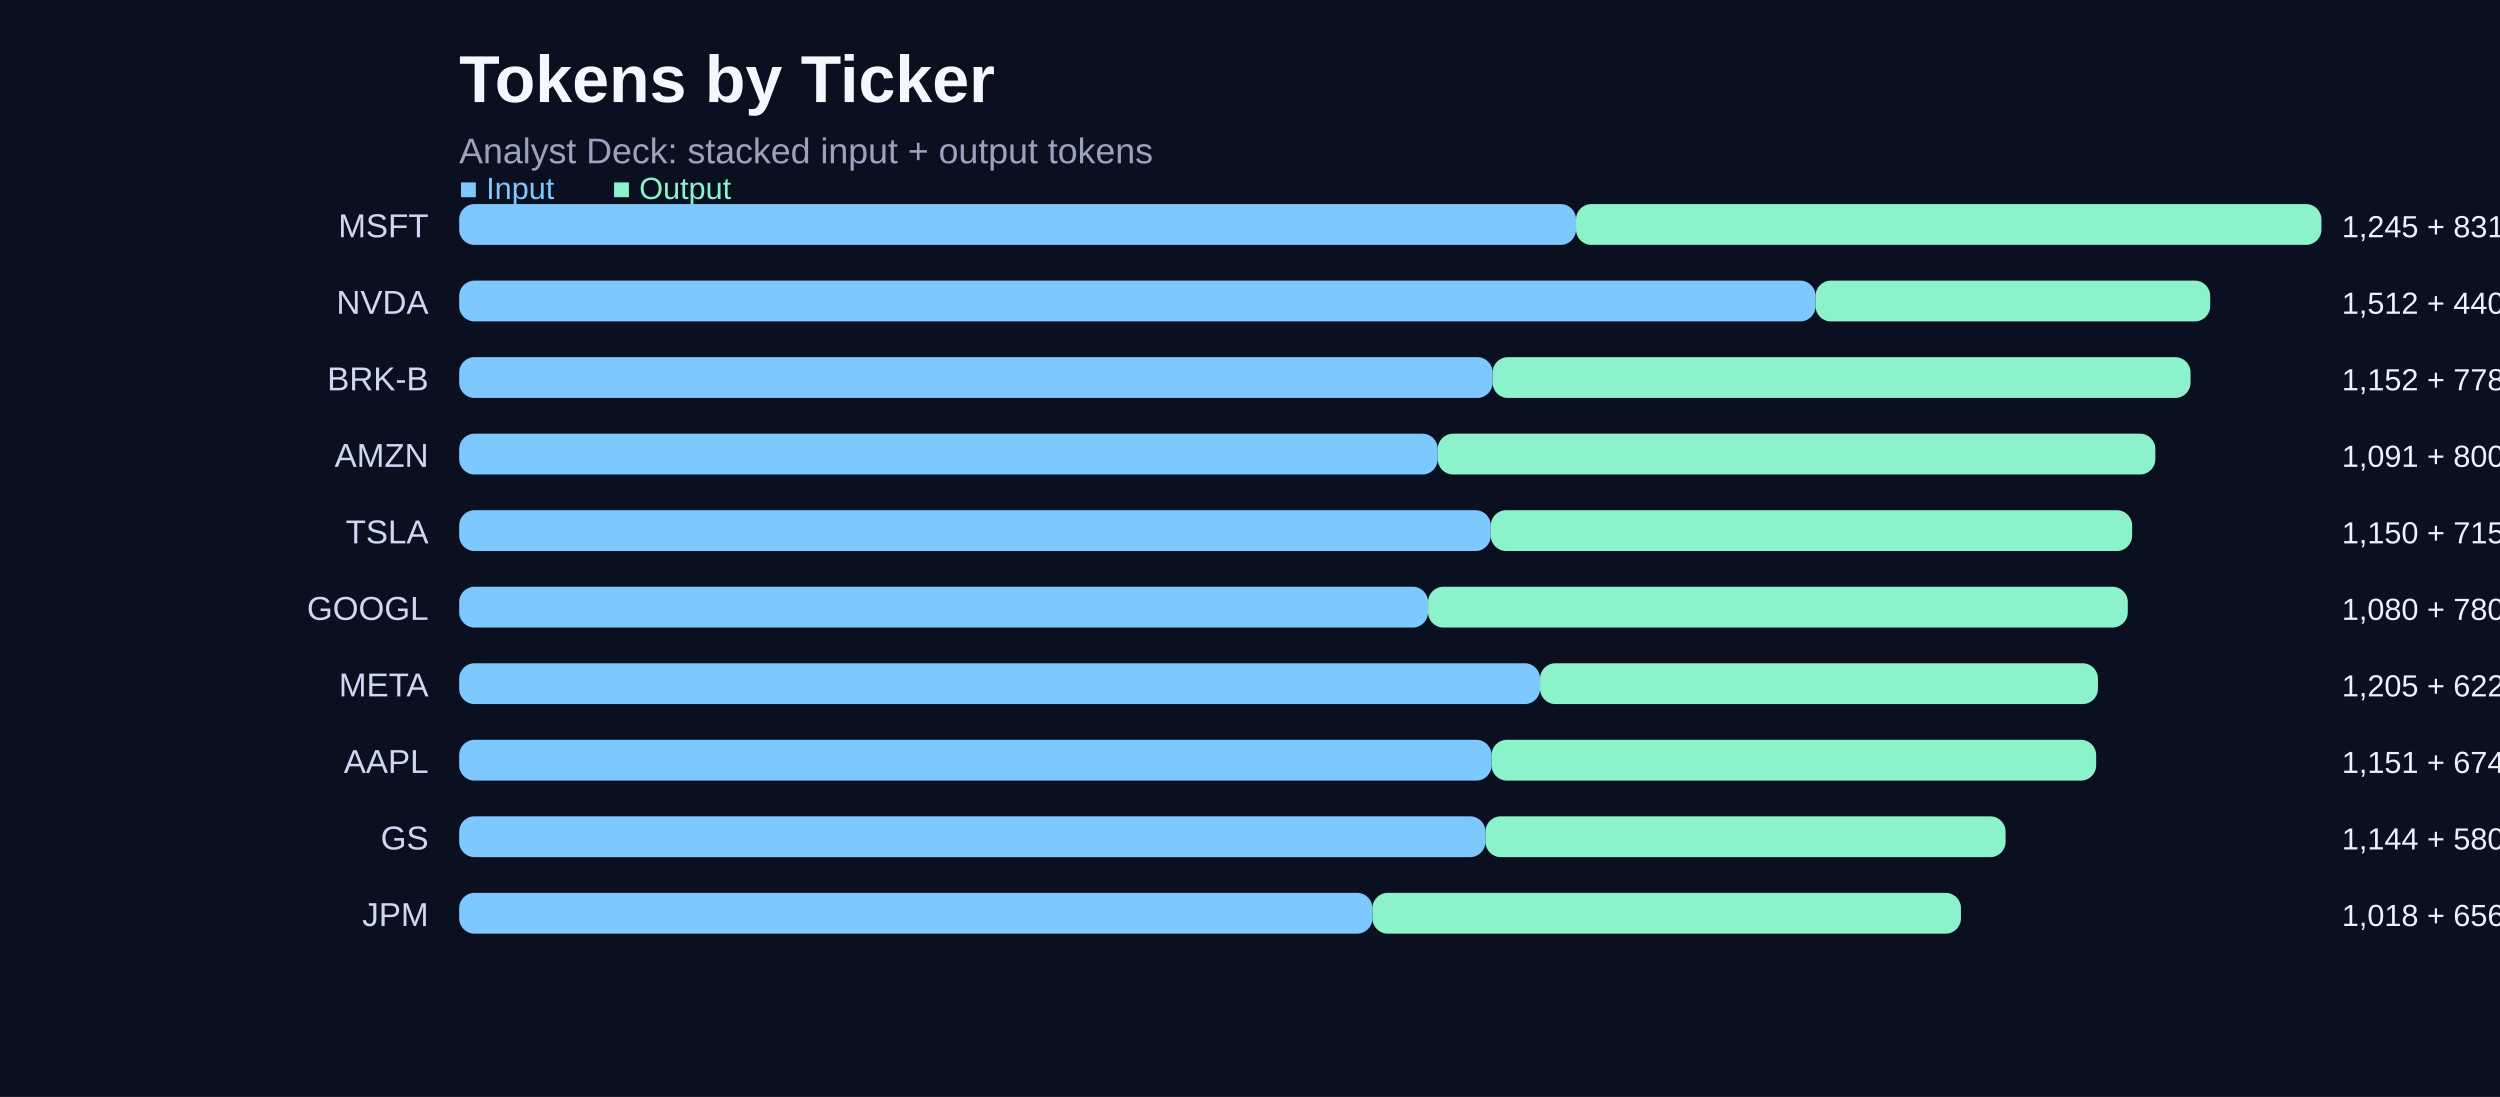
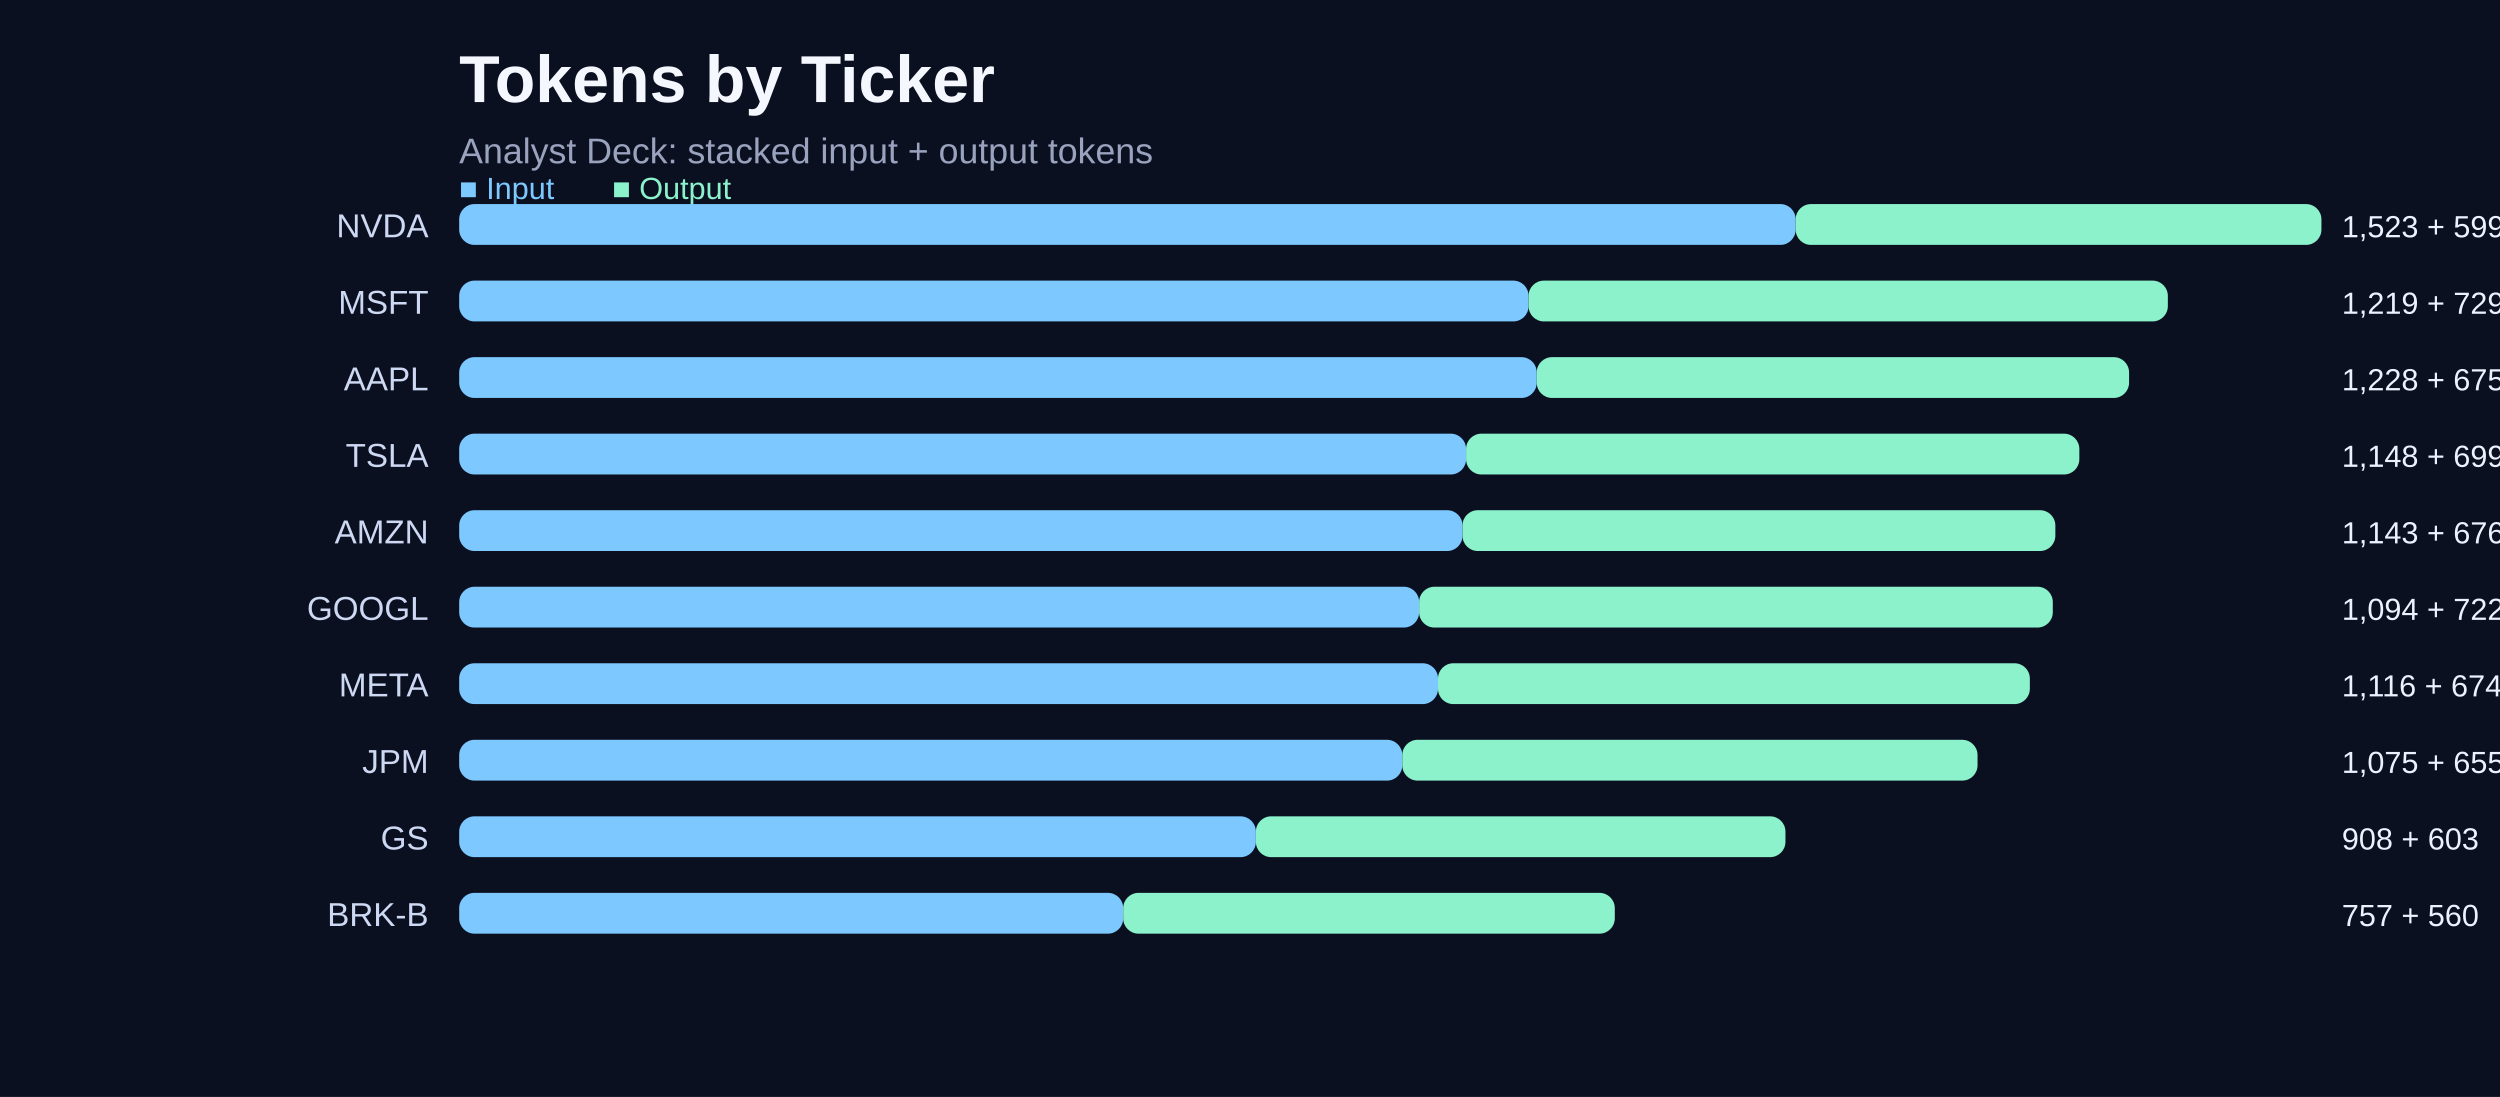
<svg xmlns="http://www.w3.org/2000/svg" width="980" height="430" viewBox="0 0 980 430">
  <rect width="100%" height="100%" fill="#0b1020" />
  <text x="180" y="40" fill="#f5f7ff" font-size="26" font-family="Arial" font-weight="700">Tokens by Ticker</text>
  <text x="180" y="64" fill="#9aa3be" font-size="14" font-family="Arial">Analyst Deck: stacked input + output tokens</text>
  <text x="180" y="78" fill="#7cc8ff" font-size="12" font-family="Arial">■ Input</text>
  <text x="240" y="78" fill="#8bf2cc" font-size="12" font-family="Arial">■ Output</text>
-   <text x="168" y="93" text-anchor="end" fill="#cdd8f3" font-size="13" font-family="Arial">MSFT</text>
-   <rect x="180" y="80" width="437.8" height="16" rx="6" fill="#7cc8ff" />
-   <rect x="617.8" y="80" width="292.2" height="16" rx="6" fill="#8bf2cc" />
-   <text x="918" y="93" fill="#eaf2ff" font-size="12" font-family="Arial">1,245 + 831</text>
-   <text x="168" y="123" text-anchor="end" fill="#cdd8f3" font-size="13" font-family="Arial">NVDA</text>
-   <rect x="180" y="110" width="531.7" height="16" rx="6" fill="#7cc8ff" />
-   <rect x="711.7" y="110" width="154.7" height="16" rx="6" fill="#8bf2cc" />
-   <text x="918" y="123" fill="#eaf2ff" font-size="12" font-family="Arial">1,512 + 440</text>
-   <text x="168" y="153" text-anchor="end" fill="#cdd8f3" font-size="13" font-family="Arial">BRK-B</text>
-   <rect x="180" y="140" width="405.1" height="16" rx="6" fill="#7cc8ff" />
-   <rect x="585.1" y="140" width="273.6" height="16" rx="6" fill="#8bf2cc" />
-   <text x="918" y="153" fill="#eaf2ff" font-size="12" font-family="Arial">1,152 + 778</text>
-   <text x="168" y="183" text-anchor="end" fill="#cdd8f3" font-size="13" font-family="Arial">AMZN</text>
-   <rect x="180" y="170" width="383.6" height="16" rx="6" fill="#7cc8ff" />
-   <rect x="563.6" y="170" width="281.3" height="16" rx="6" fill="#8bf2cc" />
-   <text x="918" y="183" fill="#eaf2ff" font-size="12" font-family="Arial">1,091 + 800</text>
-   <text x="168" y="213" text-anchor="end" fill="#cdd8f3" font-size="13" font-family="Arial">TSLA</text>
-   <rect x="180" y="200" width="404.4" height="16" rx="6" fill="#7cc8ff" />
-   <rect x="584.4" y="200" width="251.4" height="16" rx="6" fill="#8bf2cc" />
-   <text x="918" y="213" fill="#eaf2ff" font-size="12" font-family="Arial">1,150 + 715</text>
+   <text x="168" y="93" text-anchor="end" fill="#cdd8f3" font-size="13" font-family="Arial">NVDA</text>
+   <rect x="180" y="80" width="523.9" height="16" rx="6" fill="#7cc8ff" />
+   <rect x="703.9" y="80" width="206.1" height="16" rx="6" fill="#8bf2cc" />
+   <text x="918" y="93" fill="#eaf2ff" font-size="12" font-family="Arial">1,523 + 599</text>
+   <text x="168" y="123" text-anchor="end" fill="#cdd8f3" font-size="13" font-family="Arial">MSFT</text>
+   <rect x="180" y="110" width="419.2" height="16" rx="6" fill="#7cc8ff" />
+   <rect x="599.2" y="110" width="250.6" height="16" rx="6" fill="#8bf2cc" />
+   <text x="918" y="123" fill="#eaf2ff" font-size="12" font-family="Arial">1,219 + 729</text>
+   <text x="168" y="153" text-anchor="end" fill="#cdd8f3" font-size="13" font-family="Arial">AAPL</text>
+   <rect x="180" y="140" width="422.4" height="16" rx="6" fill="#7cc8ff" />
+   <rect x="602.4" y="140" width="232.2" height="16" rx="6" fill="#8bf2cc" />
+   <text x="918" y="153" fill="#eaf2ff" font-size="12" font-family="Arial">1,228 + 675</text>
+   <text x="168" y="183" text-anchor="end" fill="#cdd8f3" font-size="13" font-family="Arial">TSLA</text>
+   <rect x="180" y="170" width="394.7" height="16" rx="6" fill="#7cc8ff" />
+   <rect x="574.7" y="170" width="240.4" height="16" rx="6" fill="#8bf2cc" />
+   <text x="918" y="183" fill="#eaf2ff" font-size="12" font-family="Arial">1,148 + 699</text>
+   <text x="168" y="213" text-anchor="end" fill="#cdd8f3" font-size="13" font-family="Arial">AMZN</text>
+   <rect x="180" y="200" width="393.3" height="16" rx="6" fill="#7cc8ff" />
+   <rect x="573.3" y="200" width="232.4" height="16" rx="6" fill="#8bf2cc" />
+   <text x="918" y="213" fill="#eaf2ff" font-size="12" font-family="Arial">1,143 + 676</text>
  <text x="168" y="243" text-anchor="end" fill="#cdd8f3" font-size="13" font-family="Arial">GOOGL</text>
-   <rect x="180" y="230" width="379.8" height="16" rx="6" fill="#7cc8ff" />
-   <rect x="559.8" y="230" width="274.3" height="16" rx="6" fill="#8bf2cc" />
-   <text x="918" y="243" fill="#eaf2ff" font-size="12" font-family="Arial">1,080 + 780</text>
+   <rect x="180" y="230" width="376.3" height="16" rx="6" fill="#7cc8ff" />
+   <rect x="556.3" y="230" width="248.4" height="16" rx="6" fill="#8bf2cc" />
+   <text x="918" y="243" fill="#eaf2ff" font-size="12" font-family="Arial">1,094 + 722</text>
  <text x="168" y="273" text-anchor="end" fill="#cdd8f3" font-size="13" font-family="Arial">META</text>
-   <rect x="180" y="260" width="423.7" height="16" rx="6" fill="#7cc8ff" />
-   <rect x="603.7" y="260" width="218.7" height="16" rx="6" fill="#8bf2cc" />
-   <text x="918" y="273" fill="#eaf2ff" font-size="12" font-family="Arial">1,205 + 622</text>
-   <text x="168" y="303" text-anchor="end" fill="#cdd8f3" font-size="13" font-family="Arial">AAPL</text>
-   <rect x="180" y="290" width="404.7" height="16" rx="6" fill="#7cc8ff" />
-   <rect x="584.7" y="290" width="237.0" height="16" rx="6" fill="#8bf2cc" />
-   <text x="918" y="303" fill="#eaf2ff" font-size="12" font-family="Arial">1,151 + 674</text>
+   <rect x="180" y="260" width="383.7" height="16" rx="6" fill="#7cc8ff" />
+   <rect x="563.7" y="260" width="232.0" height="16" rx="6" fill="#8bf2cc" />
+   <text x="918" y="273" fill="#eaf2ff" font-size="12" font-family="Arial">1,116 + 674</text>
+   <text x="168" y="303" text-anchor="end" fill="#cdd8f3" font-size="13" font-family="Arial">JPM</text>
+   <rect x="180" y="290" width="369.7" height="16" rx="6" fill="#7cc8ff" />
+   <rect x="549.7" y="290" width="225.5" height="16" rx="6" fill="#8bf2cc" />
+   <text x="918" y="303" fill="#eaf2ff" font-size="12" font-family="Arial">1,075 + 655</text>
  <text x="168" y="333" text-anchor="end" fill="#cdd8f3" font-size="13" font-family="Arial">GS</text>
-   <rect x="180" y="320" width="402.3" height="16" rx="6" fill="#7cc8ff" />
-   <rect x="582.3" y="320" width="203.9" height="16" rx="6" fill="#8bf2cc" />
-   <text x="918" y="333" fill="#eaf2ff" font-size="12" font-family="Arial">1,144 + 580</text>
-   <text x="168" y="363" text-anchor="end" fill="#cdd8f3" font-size="13" font-family="Arial">JPM</text>
-   <rect x="180" y="350" width="358.0" height="16" rx="6" fill="#7cc8ff" />
-   <rect x="538.0" y="350" width="230.7" height="16" rx="6" fill="#8bf2cc" />
-   <text x="918" y="363" fill="#eaf2ff" font-size="12" font-family="Arial">1,018 + 656</text>
+   <rect x="180" y="320" width="312.3" height="16" rx="6" fill="#7cc8ff" />
+   <rect x="492.3" y="320" width="207.6" height="16" rx="6" fill="#8bf2cc" />
+   <text x="918" y="333" fill="#eaf2ff" font-size="12" font-family="Arial">908 + 603</text>
+   <text x="168" y="363" text-anchor="end" fill="#cdd8f3" font-size="13" font-family="Arial">BRK-B</text>
+   <rect x="180" y="350" width="260.3" height="16" rx="6" fill="#7cc8ff" />
+   <rect x="440.3" y="350" width="192.7" height="16" rx="6" fill="#8bf2cc" />
+   <text x="918" y="363" fill="#eaf2ff" font-size="12" font-family="Arial">757 + 560</text>
</svg>
